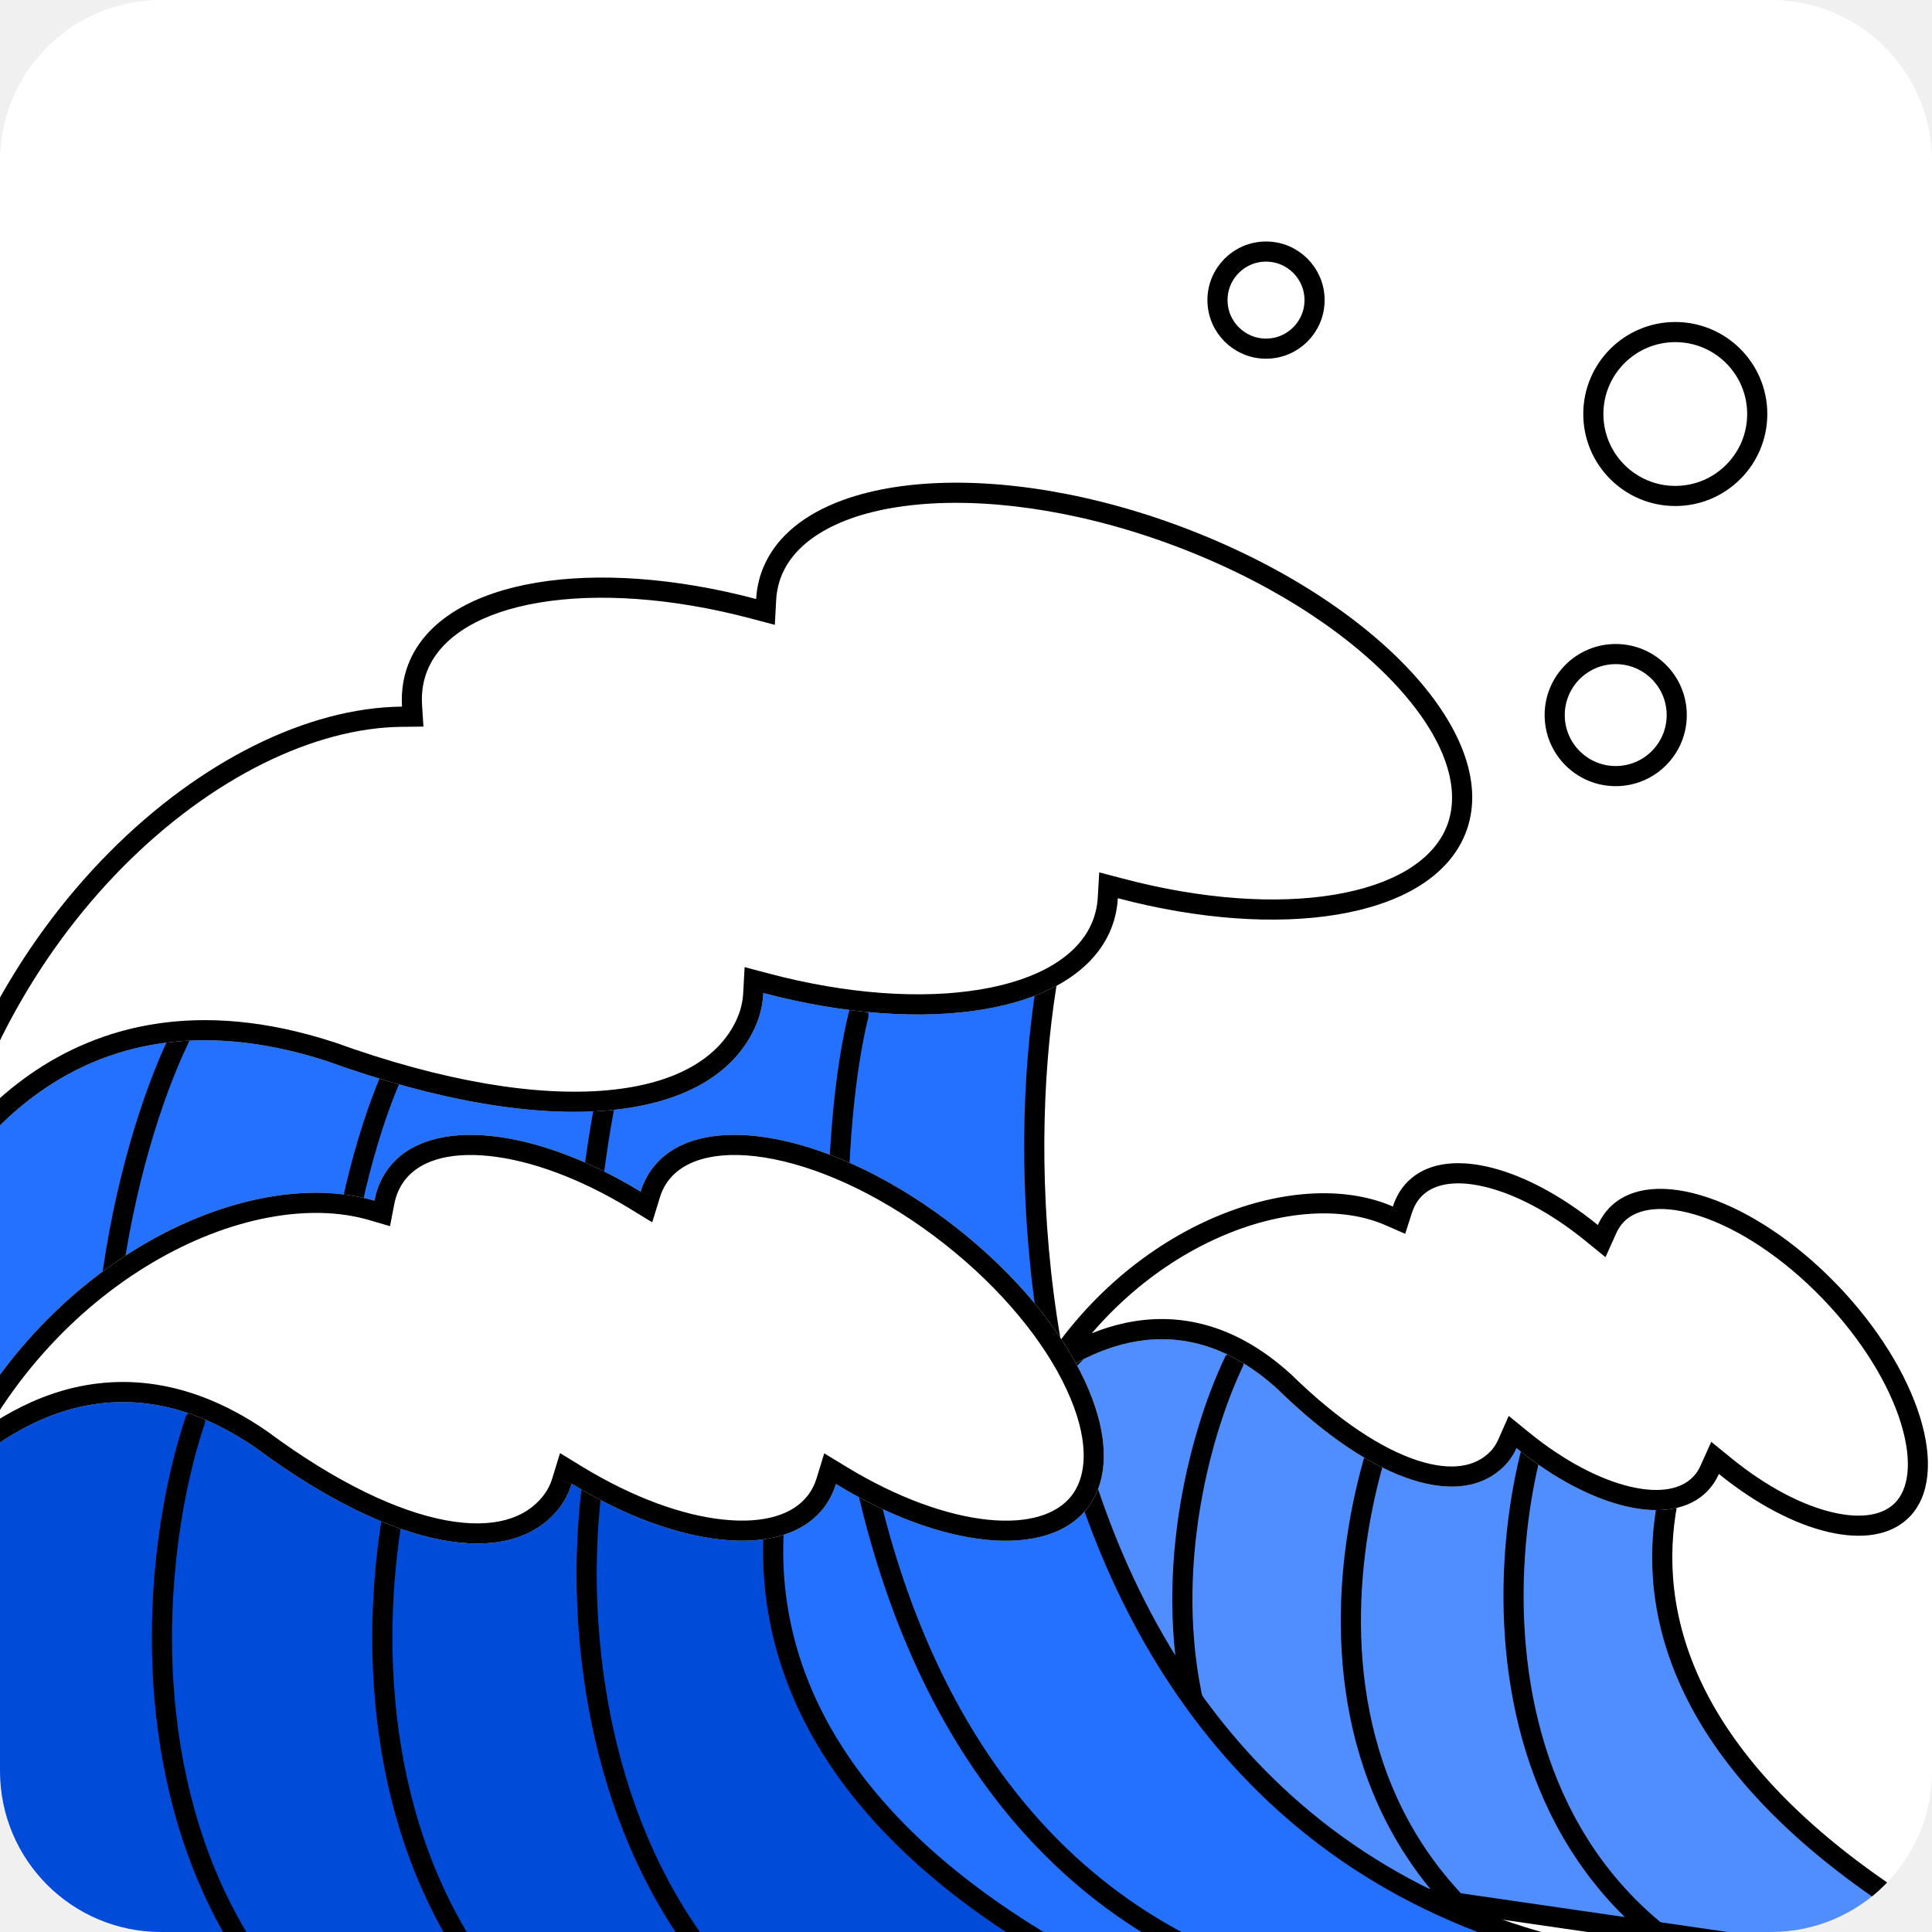
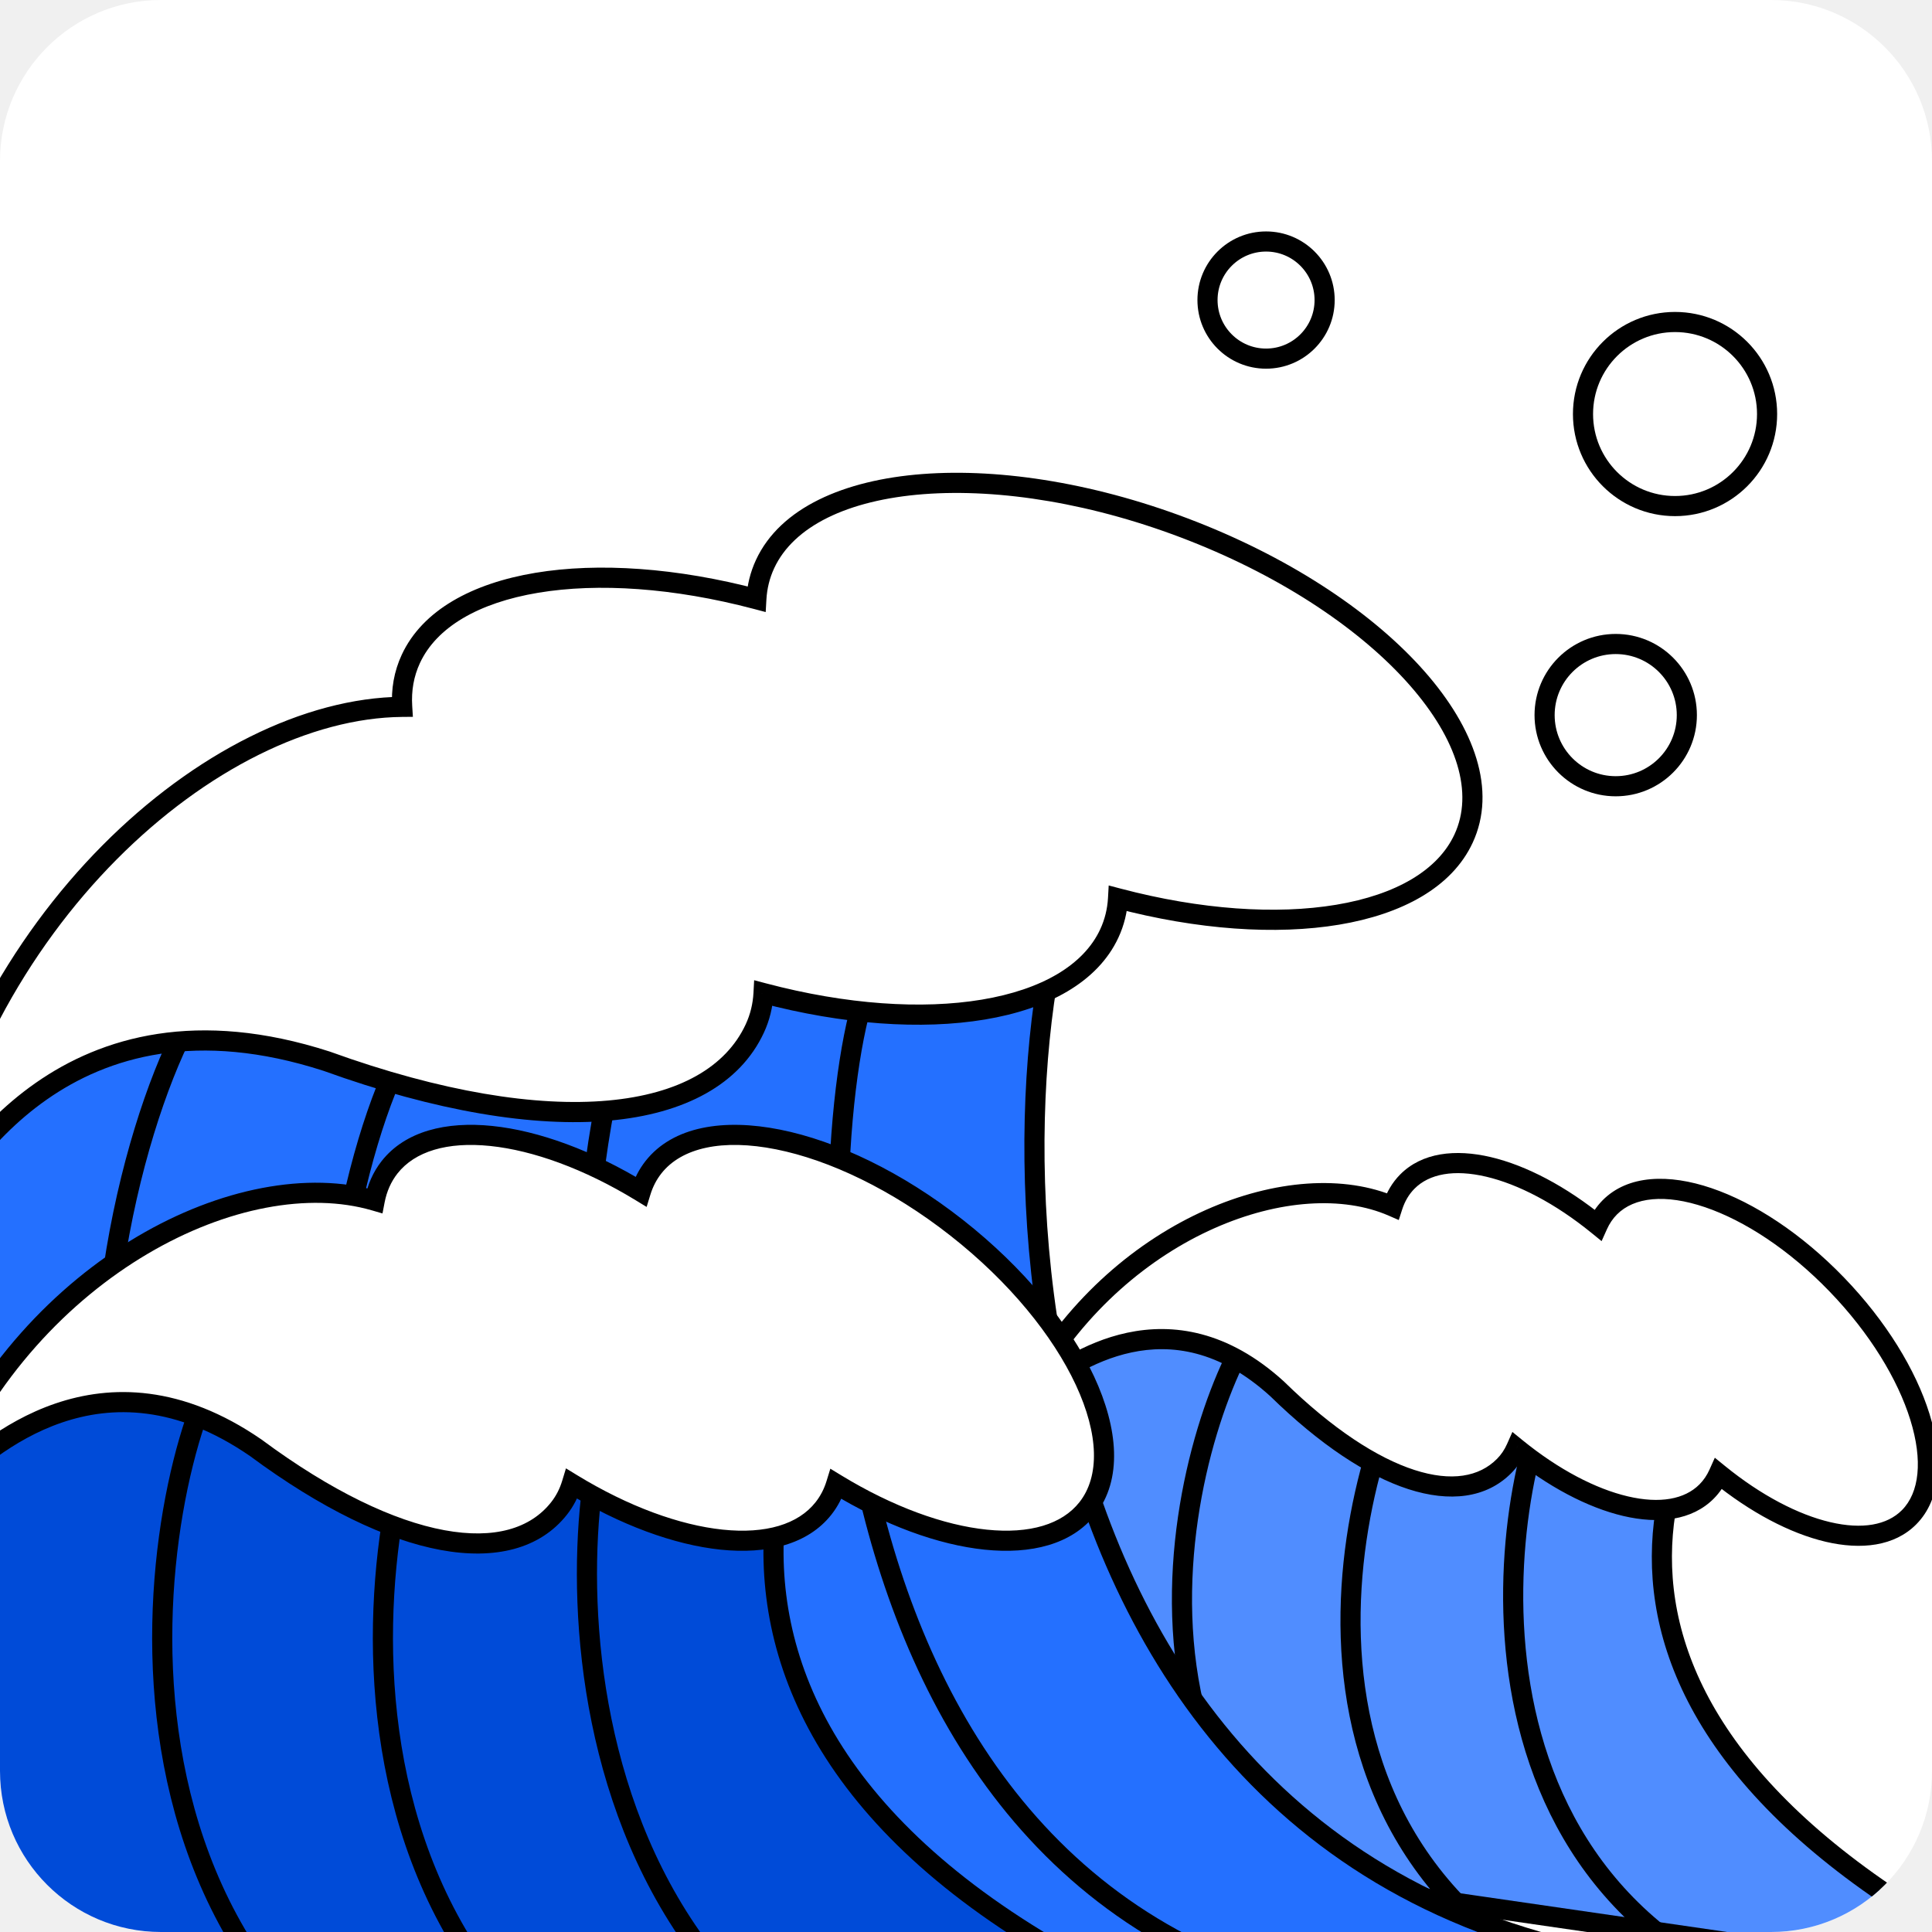
- <svg xmlns="http://www.w3.org/2000/svg" width="24" height="24" viewBox="0 0 24 24" fill="none">
-   <g clip-path="url(#clip0_3420_56142)">
-     <rect width="24" height="24" rx="2" fill="white" />
-     <path d="M25.584 24.725C18.852 21.61 20.44 17.786 22.076 16.263C22.076 16.263 14.866 14.187 12.95 17.329C11.576 19.58 12.028 22.757 12.028 22.757L25.584 24.725Z" fill="#508DFF" stroke="black" stroke-width="0.25" stroke-linecap="round" />
-     <path d="M19.107 17.734C18.461 19.747 18.264 25.058 24.635 25.308" stroke="black" stroke-width="0.25" stroke-linecap="round" />
-     <path d="M17.421 17.183C16.515 19.091 15.621 24.33 21.896 25.454" stroke="black" stroke-width="0.25" stroke-linecap="round" />
-     <path d="M15.327 16.919C14.422 18.827 13.528 24.067 19.803 25.19" stroke="black" stroke-width="0.25" stroke-linecap="round" />
-     <mask id="path-6-inside-1_3420_56142" fill="white">
-       <path fill-rule="evenodd" clip-rule="evenodd" d="M19.998 14.998C19.936 15.062 19.886 15.135 19.849 15.218C18.929 14.47 17.939 14.222 17.486 14.68C17.402 14.764 17.341 14.868 17.303 14.988C16.089 14.458 13.961 15.209 12.826 17.173C12.705 17.383 12.741 17.357 12.895 17.243C13.301 16.943 14.53 16.036 15.869 17.255C17.086 18.446 18.157 18.747 18.687 18.212C18.751 18.148 18.801 18.073 18.838 17.989C19.759 18.738 20.75 18.987 21.204 18.529C21.266 18.466 21.316 18.392 21.353 18.31C22.273 19.057 23.262 19.305 23.716 18.848C24.246 18.313 23.843 17.018 22.817 15.955C21.79 14.892 20.528 14.464 19.998 14.998Z" />
-     </mask>
-     <path fill-rule="evenodd" clip-rule="evenodd" d="M19.998 14.998C19.936 15.062 19.886 15.135 19.849 15.218C18.929 14.47 17.939 14.222 17.486 14.68C17.402 14.764 17.341 14.868 17.303 14.988C16.089 14.458 13.961 15.209 12.826 17.173C12.705 17.383 12.741 17.357 12.895 17.243C13.301 16.943 14.53 16.036 15.869 17.255C17.086 18.446 18.157 18.747 18.687 18.212C18.751 18.148 18.801 18.073 18.838 17.989C19.759 18.738 20.75 18.987 21.204 18.529C21.266 18.466 21.316 18.392 21.353 18.31C22.273 19.057 23.262 19.305 23.716 18.848C24.246 18.313 23.843 17.018 22.817 15.955C21.79 14.892 20.528 14.464 19.998 14.998Z" fill="white" />
-     <path d="M19.849 15.218L19.692 15.412L19.944 15.617L20.077 15.321L19.849 15.218ZM19.998 14.998L20.175 15.175L20.175 15.175L19.998 14.998ZM17.486 14.68L17.663 14.857L17.663 14.857L17.486 14.68ZM17.303 14.988L17.204 15.217L17.456 15.327L17.54 15.065L17.303 14.988ZM12.826 17.173L12.61 17.047L12.826 17.173ZM12.895 17.243L13.043 17.445L12.895 17.243ZM15.869 17.255L16.043 17.077L16.036 17.071L15.869 17.255ZM18.687 18.212L18.51 18.035L18.51 18.035L18.687 18.212ZM18.838 17.989L18.995 17.795L18.742 17.589L18.61 17.887L18.838 17.989ZM21.204 18.529L21.381 18.706L21.381 18.706L21.204 18.529ZM21.353 18.31L21.51 18.116L21.258 17.911L21.125 18.206L21.353 18.31ZM23.716 18.848L23.539 18.671L23.716 18.848ZM22.817 15.955L22.996 15.782L22.817 15.955ZM20.077 15.321C20.102 15.264 20.135 15.216 20.175 15.175L19.82 14.822C19.736 14.907 19.67 15.006 19.621 15.114L20.077 15.321ZM17.663 14.857C17.803 14.716 18.058 14.652 18.437 14.741C18.81 14.828 19.253 15.055 19.692 15.412L20.006 15.024C19.525 14.633 19.014 14.362 18.548 14.253C18.089 14.146 17.622 14.186 17.308 14.503L17.663 14.857ZM17.54 15.065C17.568 14.98 17.609 14.911 17.663 14.857L17.308 14.503C17.194 14.618 17.114 14.757 17.065 14.91L17.54 15.065ZM13.042 17.299C13.583 16.363 14.358 15.72 15.137 15.374C15.922 15.025 16.681 14.989 17.204 15.217L17.401 14.758C16.71 14.457 15.799 14.531 14.933 14.916C14.06 15.304 13.204 16.019 12.61 17.047L13.042 17.299ZM12.746 17.041C12.705 17.071 12.68 17.089 12.664 17.1C12.655 17.106 12.659 17.103 12.669 17.098C12.674 17.096 12.69 17.089 12.712 17.084C12.731 17.08 12.787 17.071 12.851 17.098C12.932 17.131 12.977 17.198 12.994 17.259C13.008 17.308 13.002 17.347 13 17.36C12.996 17.386 12.988 17.401 12.992 17.392C12.997 17.38 13.011 17.352 13.042 17.299L12.61 17.047C12.58 17.099 12.553 17.147 12.536 17.185C12.529 17.201 12.514 17.235 12.507 17.275C12.504 17.294 12.498 17.339 12.513 17.392C12.531 17.456 12.579 17.526 12.663 17.561C12.731 17.589 12.79 17.58 12.815 17.575C12.843 17.569 12.865 17.56 12.877 17.554C12.903 17.543 12.925 17.528 12.939 17.519C12.97 17.499 13.007 17.471 13.043 17.445L12.746 17.041ZM16.036 17.071C15.305 16.404 14.581 16.306 13.979 16.434C13.396 16.558 12.949 16.891 12.746 17.041L13.043 17.445C13.247 17.294 13.617 17.023 14.085 16.924C14.535 16.828 15.094 16.887 15.701 17.44L16.036 17.071ZM18.51 18.035C18.334 18.213 18.045 18.283 17.611 18.143C17.175 18.002 16.636 17.657 16.043 17.077L15.695 17.434C16.319 18.045 16.923 18.445 17.46 18.619C17.999 18.793 18.511 18.747 18.865 18.389L18.51 18.035ZM18.61 17.887C18.584 17.945 18.551 17.994 18.51 18.035L18.865 18.389C18.951 18.302 19.018 18.202 19.067 18.091L18.61 17.887ZM21.026 18.352C20.886 18.493 20.631 18.557 20.252 18.468C19.878 18.38 19.434 18.152 18.995 17.795L18.681 18.183C19.163 18.575 19.674 18.846 20.14 18.955C20.6 19.063 21.067 19.023 21.381 18.706L21.026 18.352ZM21.125 18.206C21.1 18.263 21.067 18.312 21.026 18.352L21.381 18.706C21.466 18.62 21.532 18.521 21.581 18.413L21.125 18.206ZM23.539 18.671C23.399 18.812 23.144 18.876 22.765 18.787C22.392 18.7 21.948 18.472 21.51 18.116L21.196 18.504C21.677 18.895 22.188 19.165 22.653 19.274C23.113 19.382 23.58 19.341 23.894 19.025L23.539 18.671ZM22.638 16.129C23.129 16.638 23.463 17.194 23.612 17.673C23.765 18.167 23.705 18.504 23.539 18.671L23.894 19.025C24.258 18.658 24.261 18.079 24.089 17.526C23.912 16.958 23.531 16.336 22.996 15.782L22.638 16.129ZM20.175 15.175C20.339 15.01 20.663 14.953 21.142 15.115C21.607 15.273 22.146 15.62 22.638 16.129L22.996 15.782C22.461 15.228 21.856 14.829 21.3 14.641C20.759 14.457 20.187 14.452 19.82 14.822L20.175 15.175Z" fill="black" mask="url(#path-6-inside-1_3420_56142)" />
-     <path d="M21.499 24.5C12.076 24.04 12.228 13.306 13.415 10.708C13.415 10.708 2.863 9.052 -0.137 13.191C-1.084 14.497 -1.343 18.561 -1.343 18.561L9.61 25.889L21.499 24.5Z" fill="#2470FF" stroke="black" stroke-width="0.25" stroke-linecap="round" />
-     <path d="M10.664 12.612C10.015 15.249 9.999 24.999 18.501 24.999" stroke="black" stroke-width="0.25" stroke-linecap="round" />
-     <path d="M2.291 12.775C0.927 15.426 -0.718 24.734 9.587 24.965" stroke="black" stroke-width="0.25" stroke-linecap="round" />
-     <path d="M4.91 13.263C3.666 15.964 2.446 25.318 12.765 25.125" stroke="black" stroke-width="0.25" stroke-linecap="round" />
-     <path d="M7.973 12.067C6.799 14.794 5.681 26.93 16 26.5" stroke="black" stroke-width="0.25" stroke-linecap="round" />
-     <mask id="path-13-inside-2_3420_56142" fill="white">
-       <path fill-rule="evenodd" clip-rule="evenodd" d="M9.502 7.005C9.437 7.143 9.402 7.289 9.393 7.441C7.378 6.908 5.565 7.185 5.101 8.183C5.015 8.37 4.981 8.57 4.994 8.778C2.645 8.8 -0.358 11.444 -0.991 15.19C-1.031 15.428 -1.008 15.387 -0.9 15.197C-0.529 14.544 0.837 12.14 4.056 13.18C6.852 14.191 8.833 13.94 9.374 12.774C9.439 12.635 9.474 12.488 9.483 12.336C11.5 12.869 13.314 12.593 13.778 11.594C13.842 11.456 13.878 11.309 13.886 11.158C15.902 11.69 17.715 11.414 18.178 10.415C18.72 9.249 17.216 7.541 14.82 6.599C12.424 5.657 10.043 5.839 9.502 7.005Z" />
-     </mask>
-     <path fill-rule="evenodd" clip-rule="evenodd" d="M9.502 7.005C9.437 7.143 9.402 7.289 9.393 7.441C7.378 6.908 5.565 7.185 5.101 8.183C5.015 8.37 4.981 8.57 4.994 8.778C2.645 8.8 -0.358 11.444 -0.991 15.19C-1.031 15.428 -1.008 15.387 -0.9 15.197C-0.529 14.544 0.837 12.14 4.056 13.18C6.852 14.191 8.833 13.94 9.374 12.774C9.439 12.635 9.474 12.488 9.483 12.336C11.5 12.869 13.314 12.593 13.778 11.594C13.842 11.456 13.878 11.309 13.886 11.158C15.902 11.69 17.715 11.414 18.178 10.415C18.72 9.249 17.216 7.541 14.82 6.599C12.424 5.657 10.043 5.839 9.502 7.005Z" fill="white" />
-     <path d="M9.393 7.441L9.327 7.683L9.625 7.762L9.642 7.452L9.393 7.441ZM9.502 7.005L9.276 6.901L9.276 6.901L9.502 7.005ZM5.101 8.183L4.875 8.08L4.875 8.08L5.101 8.183ZM4.994 8.778L4.993 9.029L5.26 9.026L5.243 8.759L4.994 8.778ZM-0.991 15.19L-0.745 15.228L-0.745 15.228L-0.991 15.19ZM-0.9 15.197L-0.684 15.319L-0.684 15.319L-0.9 15.197ZM4.056 13.18L4.143 12.944L4.135 12.942L4.056 13.18ZM9.374 12.774L9.6 12.878L9.6 12.878L9.374 12.774ZM9.483 12.336L9.549 12.093L9.25 12.014L9.233 12.325L9.483 12.336ZM13.778 11.594L14.004 11.697L13.778 11.594ZM13.886 11.158L13.953 10.915L13.655 10.837L13.637 11.147L13.886 11.158ZM18.178 10.415L18.404 10.519L18.404 10.519L18.178 10.415ZM14.82 6.599L14.726 6.832L14.82 6.599ZM9.642 7.452C9.649 7.331 9.677 7.216 9.727 7.108L9.276 6.901C9.197 7.07 9.154 7.248 9.144 7.43L9.642 7.452ZM5.327 8.287C5.507 7.9 5.973 7.607 6.703 7.485C7.423 7.365 8.344 7.423 9.327 7.683L9.46 7.198C8.427 6.926 7.434 6.856 6.627 6.991C5.831 7.124 5.159 7.468 4.875 8.08L5.327 8.287ZM5.243 8.759C5.232 8.589 5.26 8.431 5.327 8.287L4.875 8.08C4.77 8.308 4.729 8.55 4.745 8.797L5.243 8.759ZM-0.745 15.228C-0.438 13.41 0.445 11.86 1.533 10.763C2.627 9.662 3.905 9.039 4.993 9.029L4.995 8.528C3.734 8.539 2.336 9.25 1.182 10.412C0.024 11.579 -0.911 13.223 -1.237 15.151L-0.745 15.228ZM-1.116 15.075C-1.144 15.124 -1.163 15.157 -1.176 15.179C-1.183 15.19 -1.185 15.191 -1.182 15.187C-1.18 15.185 -1.173 15.177 -1.162 15.166C-1.154 15.159 -1.122 15.13 -1.069 15.114C-1.039 15.105 -0.997 15.099 -0.95 15.109C-0.901 15.119 -0.861 15.143 -0.831 15.172C-0.78 15.221 -0.768 15.277 -0.765 15.29C-0.758 15.322 -0.761 15.343 -0.76 15.332C-0.759 15.319 -0.755 15.289 -0.745 15.228L-1.237 15.151C-1.247 15.21 -1.255 15.264 -1.258 15.305C-1.259 15.32 -1.262 15.361 -1.252 15.404C-1.248 15.423 -1.234 15.483 -1.18 15.535C-1.107 15.606 -1.009 15.617 -0.933 15.594C-0.877 15.577 -0.84 15.545 -0.828 15.534C-0.812 15.519 -0.8 15.505 -0.792 15.495C-0.777 15.476 -0.764 15.456 -0.754 15.44C-0.734 15.408 -0.709 15.364 -0.684 15.319L-1.116 15.075ZM4.135 12.942C2.452 12.398 1.224 12.751 0.369 13.349C-0.472 13.937 -0.929 14.746 -1.116 15.075L-0.684 15.319C-0.5 14.995 -0.089 14.276 0.65 13.758C1.376 13.251 2.441 12.922 3.976 13.419L4.135 12.942ZM9.148 12.671C8.931 13.138 8.408 13.466 7.542 13.544C6.678 13.622 5.521 13.443 4.143 12.944L3.969 13.416C5.386 13.928 6.618 14.13 7.579 14.043C8.538 13.957 9.276 13.576 9.6 12.878L9.148 12.671ZM9.233 12.325C9.227 12.447 9.199 12.562 9.148 12.671L9.6 12.878C9.679 12.708 9.722 12.529 9.732 12.346L9.233 12.325ZM13.552 11.491C13.372 11.878 12.906 12.171 12.175 12.292C11.454 12.412 10.533 12.354 9.549 12.093L9.416 12.578C10.449 12.851 11.444 12.921 12.251 12.787C13.047 12.654 13.72 12.309 14.004 11.697L13.552 11.491ZM13.637 11.147C13.63 11.268 13.602 11.383 13.552 11.491L14.004 11.697C14.082 11.528 14.125 11.351 14.135 11.169L13.637 11.147ZM17.952 10.312C17.773 10.699 17.306 10.992 16.577 11.114C15.857 11.234 14.936 11.175 13.953 10.915L13.82 11.4C14.852 11.673 15.846 11.742 16.652 11.608C17.448 11.475 18.12 11.13 18.404 10.519L17.952 10.312ZM14.726 6.832C15.897 7.292 16.836 7.935 17.413 8.59C18 9.258 18.158 9.868 17.952 10.312L18.404 10.519C18.739 9.796 18.417 8.97 17.788 8.256C17.149 7.529 16.139 6.847 14.914 6.365L14.726 6.832ZM9.727 7.108C9.938 6.655 10.544 6.333 11.481 6.261C12.399 6.191 13.556 6.372 14.726 6.832L14.914 6.365C13.688 5.884 12.456 5.685 11.45 5.761C10.462 5.837 9.607 6.188 9.276 6.901L9.727 7.108Z" fill="black" mask="url(#path-13-inside-2_3420_56142)" />
-     <path d="M16.84 25.81C7.705 22.971 9.121 17.924 10.971 15.756C10.971 15.756 1.226 14.397 -0.721 18.64C-2.117 21.681 -0.857 25.491 -0.857 25.491L16.84 25.81Z" fill="#004BD8" stroke="black" stroke-width="0.25" stroke-linecap="round" />
-     <path d="M7.417 18.07C6.914 20.698 7.523 27.388 15.731 26.691" stroke="black" stroke-width="0.25" stroke-linecap="round" />
-     <path d="M5.161 17.649C4.31 20.185 4.013 26.897 12.24 27.311" stroke="black" stroke-width="0.25" stroke-linecap="round" />
-     <path d="M2.423 17.649C1.572 20.185 1.275 26.897 9.502 27.311" stroke="black" stroke-width="0.25" stroke-linecap="round" />
-     <mask id="path-19-inside-3_3420_56142" fill="white">
-       <path fill-rule="evenodd" clip-rule="evenodd" d="M8.115 14.5C8.044 14.59 7.992 14.692 7.958 14.803C6.656 14.009 5.344 13.854 4.836 14.5C4.742 14.62 4.681 14.76 4.651 14.915C3.01 14.439 0.399 15.718 -0.739 18.364C-0.86 18.646 -0.819 18.607 -0.64 18.44C-0.167 17.999 1.262 16.667 3.175 17.984C4.929 19.285 6.351 19.492 6.944 18.738C7.015 18.647 7.067 18.544 7.102 18.432C8.405 19.228 9.718 19.384 10.227 18.738C10.298 18.647 10.35 18.546 10.384 18.435C11.686 19.229 12.997 19.384 13.505 18.738C14.098 17.983 13.372 16.423 11.883 15.253C10.395 14.083 8.707 13.746 8.115 14.5Z" />
-     </mask>
-     <path fill-rule="evenodd" clip-rule="evenodd" d="M8.115 14.5C8.044 14.59 7.992 14.692 7.958 14.803C6.656 14.009 5.344 13.854 4.836 14.5C4.742 14.62 4.681 14.76 4.651 14.915C3.01 14.439 0.399 15.718 -0.739 18.364C-0.86 18.646 -0.819 18.607 -0.64 18.44C-0.167 17.999 1.262 16.667 3.175 17.984C4.929 19.285 6.351 19.492 6.944 18.738C7.015 18.647 7.067 18.544 7.102 18.432C8.405 19.228 9.718 19.384 10.227 18.738C10.298 18.647 10.35 18.546 10.384 18.435C11.686 19.229 12.997 19.384 13.505 18.738C14.098 17.983 13.372 16.423 11.883 15.253C10.395 14.083 8.707 13.746 8.115 14.5Z" fill="white" />
-     <path d="M7.958 14.803L7.827 15.016L8.102 15.184L8.197 14.876L7.958 14.803ZM8.115 14.5L8.311 14.655L8.311 14.655L8.115 14.5ZM4.836 14.5L4.64 14.346L4.64 14.346L4.836 14.5ZM4.651 14.915L4.582 15.155L4.845 15.232L4.897 14.962L4.651 14.915ZM-0.739 18.364L-0.969 18.265L-0.739 18.364ZM-0.64 18.44L-0.81 18.257L-0.81 18.257L-0.64 18.44ZM3.175 17.984L3.324 17.784L3.317 17.779L3.175 17.984ZM6.944 18.738L6.747 18.583L6.747 18.583L6.944 18.738ZM7.102 18.432L7.232 18.219L6.957 18.051L6.862 18.36L7.102 18.432ZM10.227 18.738L10.424 18.892L10.424 18.892L10.227 18.738ZM10.384 18.435L10.514 18.221L10.239 18.054L10.145 18.361L10.384 18.435ZM13.505 18.738L13.702 18.892L13.702 18.892L13.505 18.738ZM11.883 15.253L12.038 15.057L11.883 15.253ZM8.197 14.876C8.222 14.793 8.26 14.719 8.311 14.655L7.918 14.346C7.827 14.461 7.761 14.591 7.719 14.729L8.197 14.876ZM5.033 14.655C5.21 14.429 5.558 14.307 6.074 14.36C6.582 14.412 7.199 14.633 7.827 15.016L8.088 14.589C7.414 14.178 6.725 13.925 6.125 13.863C5.532 13.802 4.97 13.925 4.64 14.346L5.033 14.655ZM4.897 14.962C4.92 14.842 4.966 14.74 5.033 14.655L4.64 14.346C4.519 14.5 4.443 14.677 4.406 14.868L4.897 14.962ZM-0.509 18.462C0.038 17.19 0.939 16.249 1.895 15.684C2.856 15.116 3.848 14.942 4.582 15.155L4.721 14.675C3.814 14.412 2.679 14.64 1.64 15.253C0.596 15.87 -0.378 16.892 -0.969 18.265L-0.509 18.462ZM-0.81 18.257C-0.857 18.301 -0.887 18.329 -0.908 18.346C-0.919 18.356 -0.919 18.355 -0.911 18.35C-0.907 18.348 -0.894 18.34 -0.873 18.332C-0.855 18.327 -0.803 18.311 -0.738 18.329C-0.656 18.351 -0.602 18.409 -0.577 18.468C-0.557 18.514 -0.558 18.554 -0.558 18.566C-0.559 18.592 -0.565 18.605 -0.561 18.592C-0.555 18.573 -0.54 18.534 -0.509 18.462L-0.969 18.265C-0.999 18.335 -1.024 18.397 -1.039 18.444C-1.045 18.465 -1.056 18.503 -1.058 18.546C-1.059 18.567 -1.059 18.613 -1.037 18.665C-1.01 18.728 -0.952 18.789 -0.866 18.812C-0.796 18.831 -0.739 18.815 -0.715 18.807C-0.687 18.798 -0.665 18.785 -0.652 18.778C-0.627 18.762 -0.604 18.744 -0.587 18.73C-0.554 18.702 -0.512 18.663 -0.469 18.623L-0.81 18.257ZM3.317 17.779C2.293 17.073 1.374 17.068 0.647 17.316C-0.064 17.559 -0.574 18.037 -0.81 18.257L-0.469 18.623C-0.233 18.403 0.208 17.994 0.808 17.79C1.392 17.591 2.144 17.578 3.033 18.19L3.317 17.779ZM6.747 18.583C6.53 18.86 6.137 18.996 5.54 18.886C4.942 18.775 4.184 18.421 3.324 17.784L3.026 18.185C3.92 18.848 4.749 19.248 5.449 19.377C6.15 19.507 6.766 19.369 7.141 18.892L6.747 18.583ZM6.862 18.36C6.837 18.444 6.798 18.518 6.747 18.583L7.141 18.892C7.232 18.776 7.298 18.645 7.341 18.505L6.862 18.36ZM10.03 18.583C9.853 18.809 9.504 18.931 8.988 18.877C8.479 18.825 7.861 18.603 7.232 18.219L6.971 18.646C7.646 19.058 8.335 19.312 8.936 19.375C9.53 19.436 10.093 19.313 10.424 18.892L10.03 18.583ZM10.145 18.361C10.119 18.445 10.081 18.518 10.03 18.583L10.424 18.892C10.514 18.776 10.58 18.647 10.623 18.508L10.145 18.361ZM13.309 18.583C13.131 18.809 12.783 18.931 12.268 18.878C11.76 18.825 11.142 18.604 10.514 18.221L10.254 18.648C10.927 19.059 11.616 19.313 12.216 19.375C12.81 19.436 13.371 19.312 13.702 18.892L13.309 18.583ZM11.729 15.45C12.449 16.016 12.975 16.669 13.248 17.257C13.529 17.859 13.516 18.319 13.309 18.583L13.702 18.892C14.087 18.402 14.008 17.705 13.701 17.046C13.388 16.373 12.806 15.661 12.038 15.057L11.729 15.45ZM8.311 14.655C8.519 14.391 8.963 14.27 9.614 14.4C10.25 14.527 11.009 14.884 11.729 15.45L12.038 15.057C11.269 14.453 10.44 14.055 9.712 13.91C8.999 13.768 8.303 13.855 7.918 14.346L8.311 14.655Z" fill="black" mask="url(#path-19-inside-3_3420_56142)" />
-     <circle cx="15.727" cy="3.728" r="0.603" fill="white" stroke="black" stroke-width="0.25" />
-     <circle cx="20.811" cy="5.143" r="1.018" fill="white" stroke="black" stroke-width="0.25" />
-     <circle cx="20.071" cy="8.883" r="0.758" fill="white" stroke="black" stroke-width="0.25" />
+ <svg xmlns="http://www.w3.org/2000/svg" width="144" height="144" viewBox="0 0 144 144" fill="none">
+   <g clip-path="url(#clip0_3687_50613)">
+     <rect width="144" height="144" rx="12" fill="white" />
+     <path d="M153.474 148.35C113.084 129.66 122.614 106.717 132.427 97.582C132.427 97.582 89.168 85.126 77.67 103.974C69.43 117.481 72.143 136.543 72.143 136.543L153.474 148.35Z" fill="#508DFF" stroke="black" stroke-width="1.5" stroke-linecap="round" />
+     <path d="M114.616 106.403C110.737 118.483 109.557 150.348 147.781 151.847" stroke="black" stroke-width="1.5" stroke-linecap="round" />
+     <path d="M104.497 103.098C99.066 114.545 93.701 145.981 131.352 152.722" stroke="black" stroke-width="1.5" stroke-linecap="round" />
+     <path d="M91.934 101.518C86.503 112.965 81.138 144.401 118.789 151.142" stroke="black" stroke-width="1.5" stroke-linecap="round" />
+     <path fill-rule="evenodd" clip-rule="evenodd" d="M119.984 89.991C119.608 90.37 119.311 90.812 119.088 91.309C113.566 86.815 107.619 85.322 104.894 88.069C104.39 88.578 104.026 89.201 103.796 89.916C96.511 86.743 83.751 91.249 76.941 103.031C76.213 104.291 76.428 104.132 77.353 103.449C79.793 101.649 87.168 96.206 95.197 103.525C102.501 110.67 108.929 112.473 112.11 109.267C112.49 108.883 112.791 108.434 113.014 107.929C118.535 112.42 124.48 113.911 127.203 111.165C127.579 110.786 127.877 110.344 128.099 109.847C133.621 114.341 139.569 115.834 142.293 113.087C145.473 109.88 143.057 102.11 136.896 95.733C130.736 89.355 123.164 86.784 119.984 89.991Z" fill="white" />
+     <path d="M119.088 91.309L118.617 91.891L119.374 92.506L119.772 91.619L119.088 91.309ZM119.984 89.991L119.451 89.46L119.451 89.46L119.984 89.991ZM104.894 88.069L105.427 88.599L105.427 88.599L104.894 88.069ZM103.796 89.916L103.5 90.605L104.256 90.934L104.509 90.15L103.796 89.916ZM76.941 103.031L76.293 102.653L76.293 102.653L76.941 103.031ZM77.353 103.449L77.799 104.054L77.799 104.054L77.353 103.449ZM95.197 103.525L95.719 102.989L95.71 102.979L95.7 102.97L95.197 103.525ZM112.11 109.267L111.577 108.736L111.577 108.736L112.11 109.267ZM113.014 107.929L113.485 107.347L112.725 106.729L112.329 107.622L113.014 107.929ZM127.203 111.165L126.671 110.635L126.671 110.635L127.203 111.165ZM128.099 109.847L128.57 109.265L127.813 108.65L127.416 109.537L128.099 109.847ZM142.293 113.087L141.76 112.557L141.76 112.557L142.293 113.087ZM136.896 95.733L136.359 96.254L136.359 96.254L136.896 95.733ZM119.772 91.619C119.96 91.199 120.208 90.833 120.516 90.521L119.451 89.46C119.009 89.907 118.661 90.425 118.404 90.998L119.772 91.619ZM105.427 88.599C106.528 87.489 108.377 87.141 110.774 87.704C113.153 88.263 115.919 89.695 118.617 91.891L119.559 90.727C116.735 88.428 113.766 86.867 111.11 86.242C108.472 85.623 105.985 85.901 104.362 87.538L105.427 88.599ZM104.509 90.15C104.707 89.535 105.013 89.016 105.427 88.599L104.362 87.538C103.766 88.139 103.345 88.868 103.083 89.683L104.509 90.15ZM77.59 103.41C80.915 97.657 85.686 93.692 90.497 91.552C95.327 89.403 100.111 89.128 103.5 90.605L104.092 89.228C100.196 87.531 94.957 87.922 89.884 90.179C84.791 92.444 79.778 96.623 76.293 102.653L77.59 103.41ZM76.907 102.844C76.669 103.02 76.502 103.143 76.384 103.22C76.323 103.26 76.304 103.269 76.312 103.265C76.316 103.264 76.353 103.246 76.413 103.234C76.462 103.224 76.621 103.196 76.81 103.274C76.913 103.317 77.011 103.385 77.09 103.48C77.166 103.572 77.208 103.668 77.229 103.746C77.269 103.887 77.251 103.996 77.247 104.023C77.237 104.083 77.223 104.099 77.252 104.033C77.302 103.921 77.407 103.726 77.59 103.41L76.293 102.653C76.111 102.966 75.97 103.223 75.885 103.414C75.846 103.5 75.792 103.63 75.769 103.77C75.758 103.837 75.74 103.978 75.786 104.143C75.842 104.344 75.989 104.557 76.245 104.662C76.454 104.749 76.639 104.722 76.72 104.705C76.812 104.686 76.889 104.655 76.937 104.633C77.035 104.588 77.131 104.529 77.209 104.477C77.369 104.372 77.576 104.219 77.799 104.054L76.907 102.844ZM95.7 102.97C91.5 99.142 87.4 98.614 84.02 99.333C80.695 100.04 78.127 101.944 76.907 102.844L77.799 104.054C79.019 103.154 81.359 101.436 84.338 100.802C87.262 100.179 90.865 100.589 94.694 104.079L95.7 102.97ZM111.577 108.736C110.255 110.069 108.187 110.455 105.427 109.563C102.66 108.669 99.325 106.516 95.719 102.989L94.675 104.061C98.373 107.679 101.903 110 104.972 110.992C108.048 111.986 110.784 111.671 112.642 109.797L111.577 108.736ZM112.329 107.622C112.14 108.048 111.89 108.421 111.577 108.736L112.642 109.797C113.091 109.345 113.441 108.819 113.699 108.236L112.329 107.622ZM126.671 110.635C125.57 111.745 123.722 112.093 121.326 111.53C118.947 110.972 116.182 109.541 113.485 107.347L112.544 108.511C115.367 110.808 118.334 112.369 120.99 112.992C123.627 113.611 126.113 113.332 127.736 111.696L126.671 110.635ZM127.416 109.537C127.228 109.957 126.98 110.323 126.671 110.635L127.736 111.696C128.179 111.249 128.526 110.731 128.783 110.157L127.416 109.537ZM141.76 112.557C140.659 113.667 138.81 114.015 136.413 113.452C134.034 112.893 131.268 111.461 128.57 109.265L127.629 110.429C130.453 112.728 133.421 114.289 136.077 114.914C138.715 115.533 141.202 115.254 142.825 113.617L141.76 112.557ZM136.359 96.254C139.374 99.375 141.447 102.812 142.382 105.819C143.331 108.871 143.053 111.253 141.76 112.557L142.825 113.617C144.712 111.715 144.817 108.608 143.812 105.378C142.794 102.104 140.579 98.468 137.434 95.212L136.359 96.254ZM120.516 90.521C121.802 89.225 124.119 88.972 127.085 89.978C130.009 90.971 133.344 93.132 136.359 96.254L137.434 95.212C134.288 91.955 130.757 89.642 127.56 88.556C124.405 87.485 121.346 87.55 119.451 89.46L120.516 90.521Z" fill="black" />
+     <path d="M129.006 147.009C72.469 144.247 73.381 79.847 80.503 64.256C80.503 64.256 17.188 54.322 -0.812 79.155C-6.492 86.992 -8.049 111.373 -8.049 111.373L57.671 155.341L129.006 147.009Z" fill="#2470FF" stroke="black" stroke-width="1.5" stroke-linecap="round" />
+     <path d="M63.998 75.682C60.103 91.504 60.006 150.003 111.02 150.003" stroke="black" stroke-width="1.5" stroke-linecap="round" />
+     <path d="M13.758 76.658C5.573 92.564 -4.294 148.41 57.533 149.795" stroke="black" stroke-width="1.5" stroke-linecap="round" />
+     <path d="M29.47 79.585C22.008 95.79 14.687 151.914 76.602 150.76" stroke="black" stroke-width="1.5" stroke-linecap="round" />
+     <path d="M47.852 72.412C40.803 88.772 34.098 161.59 96.012 159.008" stroke="black" stroke-width="1.5" stroke-linecap="round" />
+     <path fill-rule="evenodd" clip-rule="evenodd" d="M57.025 42.041C56.64 42.871 56.427 43.747 56.376 44.656C44.28 41.46 33.403 43.12 30.622 49.111C30.102 50.229 29.897 51.431 29.977 52.684C15.882 52.814 -2.136 68.678 -5.935 91.153C-6.177 92.584 -6.037 92.338 -5.387 91.194C-3.164 87.28 5.031 72.853 24.346 79.096C41.122 85.161 53.009 83.657 56.257 76.661C56.645 75.825 56.858 74.941 56.908 74.024C69.011 77.227 79.899 75.569 82.682 69.575C83.067 68.745 83.28 67.869 83.331 66.96C95.427 70.156 106.304 68.496 109.085 62.505C112.333 55.51 103.312 45.258 88.936 39.606C74.56 33.956 60.273 35.046 57.025 42.041Z" fill="white" />
+     <path d="M56.376 44.656L56.176 45.383L57.07 45.619L57.123 44.689L56.376 44.656ZM57.025 42.041L56.347 41.731L56.347 41.731L57.025 42.041ZM30.622 49.111L29.944 48.801L29.944 48.801L30.622 49.111ZM29.977 52.684L29.974 53.435L30.774 53.428L30.724 52.626L29.977 52.684ZM-5.935 91.153L-5.197 91.269L-5.197 91.269L-5.935 91.153ZM-5.387 91.194L-6.036 90.828L-6.036 90.828L-5.387 91.194ZM24.346 79.096L24.608 78.389L24.596 78.384L24.584 78.38L24.346 79.096ZM56.257 76.661L56.935 76.971L56.935 76.971L56.257 76.661ZM56.908 74.024L57.107 73.297L56.21 73.06L56.16 73.994L56.908 74.024ZM82.682 69.575L83.359 69.885L83.359 69.885L82.682 69.575ZM83.331 66.96L83.531 66.233L82.636 65.997L82.584 66.927L83.331 66.96ZM109.085 62.505L109.763 62.815L109.763 62.815L109.085 62.505ZM88.936 39.606L89.217 38.906L88.936 39.606ZM57.123 44.689C57.169 43.872 57.36 43.09 57.703 42.351L56.347 41.731C55.92 42.652 55.685 43.623 55.628 44.623L57.123 44.689ZM31.299 49.421C32.533 46.763 35.64 44.927 40.119 44.18C44.569 43.437 50.203 43.805 56.176 45.383L56.575 43.929C50.453 42.311 44.601 41.911 39.892 42.697C35.214 43.478 31.491 45.468 29.944 48.801L31.299 49.421ZM30.724 52.626C30.651 51.489 30.838 50.415 31.299 49.421L29.944 48.801C29.367 50.044 29.142 51.373 29.23 52.742L30.724 52.626ZM-5.197 91.269C-3.326 80.196 2.05 70.753 8.687 64.066C15.338 57.365 23.186 53.498 29.974 53.435L29.98 51.932C22.673 52 14.465 56.129 7.633 63.012C0.788 69.909 -4.746 79.635 -6.673 91.037L-5.197 91.269ZM-6.036 90.828C-6.202 91.121 -6.324 91.334 -6.414 91.479C-6.46 91.553 -6.485 91.588 -6.494 91.599C-6.499 91.605 -6.486 91.588 -6.459 91.563C-6.444 91.549 -6.354 91.465 -6.2 91.419C-6.112 91.393 -5.989 91.375 -5.849 91.404C-5.704 91.435 -5.586 91.506 -5.5 91.589C-5.35 91.734 -5.315 91.895 -5.309 91.925C-5.291 92.003 -5.301 92.04 -5.296 91.965C-5.288 91.848 -5.258 91.63 -5.197 91.269L-6.673 91.037C-6.733 91.392 -6.776 91.68 -6.79 91.883C-6.796 91.969 -6.803 92.12 -6.77 92.268C-6.756 92.333 -6.71 92.519 -6.546 92.678C-6.322 92.895 -6.025 92.929 -5.792 92.86C-5.616 92.808 -5.501 92.707 -5.458 92.667C-5.402 92.616 -5.357 92.563 -5.326 92.524C-5.264 92.445 -5.203 92.352 -5.148 92.264C-5.037 92.086 -4.897 91.84 -4.738 91.56L-6.036 90.828ZM24.584 78.38C14.705 75.187 7.583 77.27 2.648 80.721C-2.245 84.143 -4.92 88.864 -6.036 90.828L-4.738 91.56C-3.631 89.61 -1.097 85.16 3.492 81.951C8.039 78.771 14.672 76.762 24.108 79.812L24.584 78.38ZM55.579 76.351C54.116 79.502 50.654 81.548 45.318 82.028C39.989 82.507 32.937 81.4 24.608 78.389L24.084 79.803C32.531 82.857 39.811 84.03 45.432 83.525C51.045 83.02 55.15 80.816 56.935 76.971L55.579 76.351ZM56.16 73.994C56.116 74.818 55.925 75.606 55.579 76.351L56.935 76.971C57.366 76.043 57.601 75.064 57.655 74.055L56.16 73.994ZM82.004 69.265C80.769 71.924 77.66 73.76 73.177 74.507C68.724 75.249 63.085 74.879 57.107 73.297L56.708 74.751C62.834 76.372 68.691 76.775 73.403 75.99C78.085 75.21 81.811 73.219 83.359 69.885L82.004 69.265ZM82.584 66.927C82.538 67.744 82.347 68.525 82.004 69.265L83.359 69.885C83.787 68.964 84.022 67.993 84.078 66.993L82.584 66.927ZM108.407 62.195C107.173 64.853 104.067 66.689 99.588 67.436C95.138 68.179 89.504 67.811 83.531 66.233L83.132 67.687C89.254 69.305 95.106 69.705 99.814 68.919C104.493 68.138 108.215 66.148 109.763 62.815L108.407 62.195ZM88.655 40.307C95.761 43.1 101.503 47.017 105.056 51.053C108.641 55.127 109.837 59.116 108.407 62.195L109.763 62.815C111.581 58.899 109.891 54.263 106.183 50.05C102.443 45.799 96.487 41.764 89.217 38.906L88.655 40.307ZM57.703 42.351C59.146 39.243 63.156 37.266 68.854 36.831C74.497 36.4 81.55 37.514 88.655 40.307L89.217 38.906C81.945 36.048 74.667 34.881 68.76 35.332C62.91 35.778 58.152 37.844 56.347 41.731L57.703 42.351Z" fill="black" />
+     <path d="M101.062 154.861C46.252 137.828 54.751 107.548 65.851 94.537C65.851 94.537 7.381 86.386 -4.304 111.845C-12.678 130.088 -5.118 152.95 -5.118 152.95L101.062 154.861Z" fill="#004BD8" stroke="black" stroke-width="1.5" stroke-linecap="round" />
+     <path d="M44.523 108.429C41.509 124.193 45.161 164.336 94.408 160.155" stroke="black" stroke-width="1.5" stroke-linecap="round" />
+     <path d="M31.009 105.899C25.902 121.114 24.12 161.384 73.482 163.866" stroke="black" stroke-width="1.5" stroke-linecap="round" />
+     <path d="M14.56 105.899C9.453 121.114 7.671 161.384 57.033 163.866" stroke="black" stroke-width="1.5" stroke-linecap="round" />
+     <path fill-rule="evenodd" clip-rule="evenodd" d="M48.703 87.001C48.279 87.541 47.967 88.15 47.762 88.815C39.953 84.053 32.084 83.124 29.037 87.001C28.472 87.719 28.107 88.559 27.928 89.493C18.077 86.628 2.407 94.301 -4.425 110.182C-5.154 111.877 -4.904 111.643 -3.829 110.641C-0.993 107.997 7.58 100.002 19.059 107.907C29.581 115.708 38.115 116.95 41.672 112.425C42.102 111.879 42.416 111.263 42.62 110.589C50.441 115.37 58.329 116.308 61.381 112.425C61.806 111.885 62.117 111.276 62.322 110.611C70.131 115.372 78 116.302 81.047 112.425C84.605 107.9 80.248 98.54 71.316 91.519C62.384 84.498 52.26 82.475 48.703 87.001Z" fill="white" />
+     <path d="M47.762 88.815L47.372 89.455L48.195 89.957L48.479 89.035L47.762 88.815ZM48.703 87.001L49.293 87.464L49.293 87.464L48.703 87.001ZM29.037 87.001L29.626 87.464L29.626 87.464L29.037 87.001ZM27.928 89.493L27.718 90.213L28.509 90.443L28.664 89.634L27.928 89.493ZM-4.425 110.182L-3.736 110.479L-3.736 110.479L-4.425 110.182ZM-3.829 110.641L-4.34 110.092L-4.34 110.092L-3.829 110.641ZM19.059 107.907L19.506 107.304L19.496 107.296L19.485 107.289L19.059 107.907ZM41.672 112.425L42.262 112.888L42.262 112.888L41.672 112.425ZM42.62 110.589L43.011 109.949L42.184 109.443L41.902 110.371L42.62 110.589ZM61.381 112.425L60.792 111.961L60.792 111.961L61.381 112.425ZM62.322 110.611L62.713 109.97L61.889 109.468L61.605 110.39L62.322 110.611ZM81.047 112.425L80.458 111.961L80.458 111.961L81.047 112.425ZM71.316 91.519L71.779 90.929L71.779 90.929L71.316 91.519ZM48.479 89.035C48.658 88.453 48.928 87.928 49.293 87.464L48.113 86.537C47.629 87.154 47.276 87.846 47.045 88.594L48.479 89.035ZM29.626 87.464C30.921 85.818 33.33 85.083 36.537 85.414C39.723 85.743 43.536 87.116 47.372 89.455L48.153 88.175C44.18 85.752 40.154 84.279 36.691 83.922C33.25 83.567 30.201 84.307 28.447 86.537L29.626 87.464ZM28.664 89.634C28.823 88.807 29.143 88.08 29.626 87.464L28.447 86.537C27.801 87.359 27.391 88.312 27.191 89.352L28.664 89.634ZM-3.736 110.479C-0.385 102.689 5.131 96.921 11.001 93.454C16.889 89.976 23.053 88.856 27.718 90.213L28.137 88.773C22.952 87.265 16.355 88.549 10.238 92.162C4.103 95.786 -1.633 101.795 -5.114 109.886L-3.736 110.479ZM-4.34 110.092C-4.616 110.349 -4.815 110.535 -4.959 110.655C-4.993 110.683 -5.02 110.705 -5.04 110.72C-5.062 110.736 -5.071 110.742 -5.07 110.741C-5.069 110.741 -5.062 110.737 -5.051 110.731C-5.04 110.726 -5.019 110.716 -4.99 110.706C-4.948 110.692 -4.8 110.648 -4.61 110.698C-4.507 110.726 -4.404 110.779 -4.315 110.86C-4.228 110.939 -4.175 111.027 -4.143 111.101C-4.086 111.234 -4.09 111.343 -4.091 111.366C-4.093 111.418 -4.102 111.421 -4.074 111.332C-4.025 111.174 -3.919 110.904 -3.736 110.479L-5.114 109.886C-5.295 110.308 -5.431 110.644 -5.507 110.888C-5.541 110.999 -5.583 111.152 -5.59 111.307C-5.593 111.381 -5.591 111.53 -5.522 111.692C-5.437 111.889 -5.261 112.077 -4.996 112.148C-4.78 112.205 -4.599 112.157 -4.516 112.13C-4.423 112.098 -4.346 112.056 -4.294 112.025C-4.19 111.962 -4.086 111.881 -3.997 111.806C-3.814 111.653 -3.579 111.434 -3.317 111.189L-4.34 110.092ZM19.485 107.289C13.543 103.197 8.281 103.193 4.132 104.608C0.033 106.006 -2.922 108.77 -4.34 110.092L-3.317 111.189C-1.9 109.868 0.85 107.312 4.616 106.028C8.332 104.761 13.097 104.711 18.634 108.524L19.485 107.289ZM41.083 111.961C39.54 113.924 36.852 114.742 33.114 114.051C29.374 113.359 24.715 111.167 19.506 107.304L18.613 108.509C23.925 112.448 28.795 114.777 32.841 115.526C36.891 116.275 40.248 115.451 42.262 112.888L41.083 111.961ZM41.902 110.371C41.723 110.961 41.451 111.493 41.083 111.961L42.262 112.888C42.752 112.265 43.108 111.565 43.338 110.807L41.902 110.371ZM60.792 111.961C59.495 113.611 57.081 114.345 53.867 114.01C50.674 113.677 46.853 112.297 43.011 109.949L42.229 111.229C46.208 113.661 50.241 115.141 53.711 115.502C57.159 115.861 60.215 115.122 61.971 112.888L60.792 111.961ZM61.605 110.39C61.426 110.973 61.156 111.498 60.792 111.961L61.971 112.888C62.456 112.272 62.809 111.58 63.039 110.831L61.605 110.39ZM80.458 111.961C79.163 113.608 76.755 114.342 73.547 114.011C70.362 113.683 66.549 112.309 62.713 109.97L61.932 111.251C65.905 113.674 69.93 115.146 73.393 115.503C76.834 115.859 79.884 115.119 81.637 112.888L80.458 111.961ZM70.852 92.109C75.246 95.562 78.483 99.569 80.185 103.224C81.907 106.923 81.969 110.038 80.458 111.961L81.637 112.888C83.683 110.286 83.345 106.459 81.545 102.591C79.725 98.68 76.318 94.497 71.779 90.929L70.852 92.109ZM49.293 87.464C50.804 85.541 53.846 84.866 57.847 85.666C61.801 86.456 66.459 88.656 70.852 92.109L71.779 90.929C67.241 87.362 62.371 85.04 58.141 84.195C53.957 83.359 50.159 83.935 48.113 86.537L49.293 87.464Z" fill="black" />
+     <circle cx="94.365" cy="22.365" r="4.365" fill="white" stroke="black" stroke-width="1.5" />
+     <circle cx="124.848" cy="30.86" r="6.86" fill="white" stroke="black" stroke-width="1.5" />
+     <circle cx="120.426" cy="53.301" r="5.301" fill="white" stroke="black" stroke-width="1.5" />
  </g>
  <defs>
-     <clipPath id="clip0_3420_56142">
-       <rect width="24" height="24" rx="2" fill="white" />
+     <clipPath id="clip0_3687_50613">
+       <rect width="144" height="144" rx="12" fill="white" />
    </clipPath>
  </defs>
</svg>
